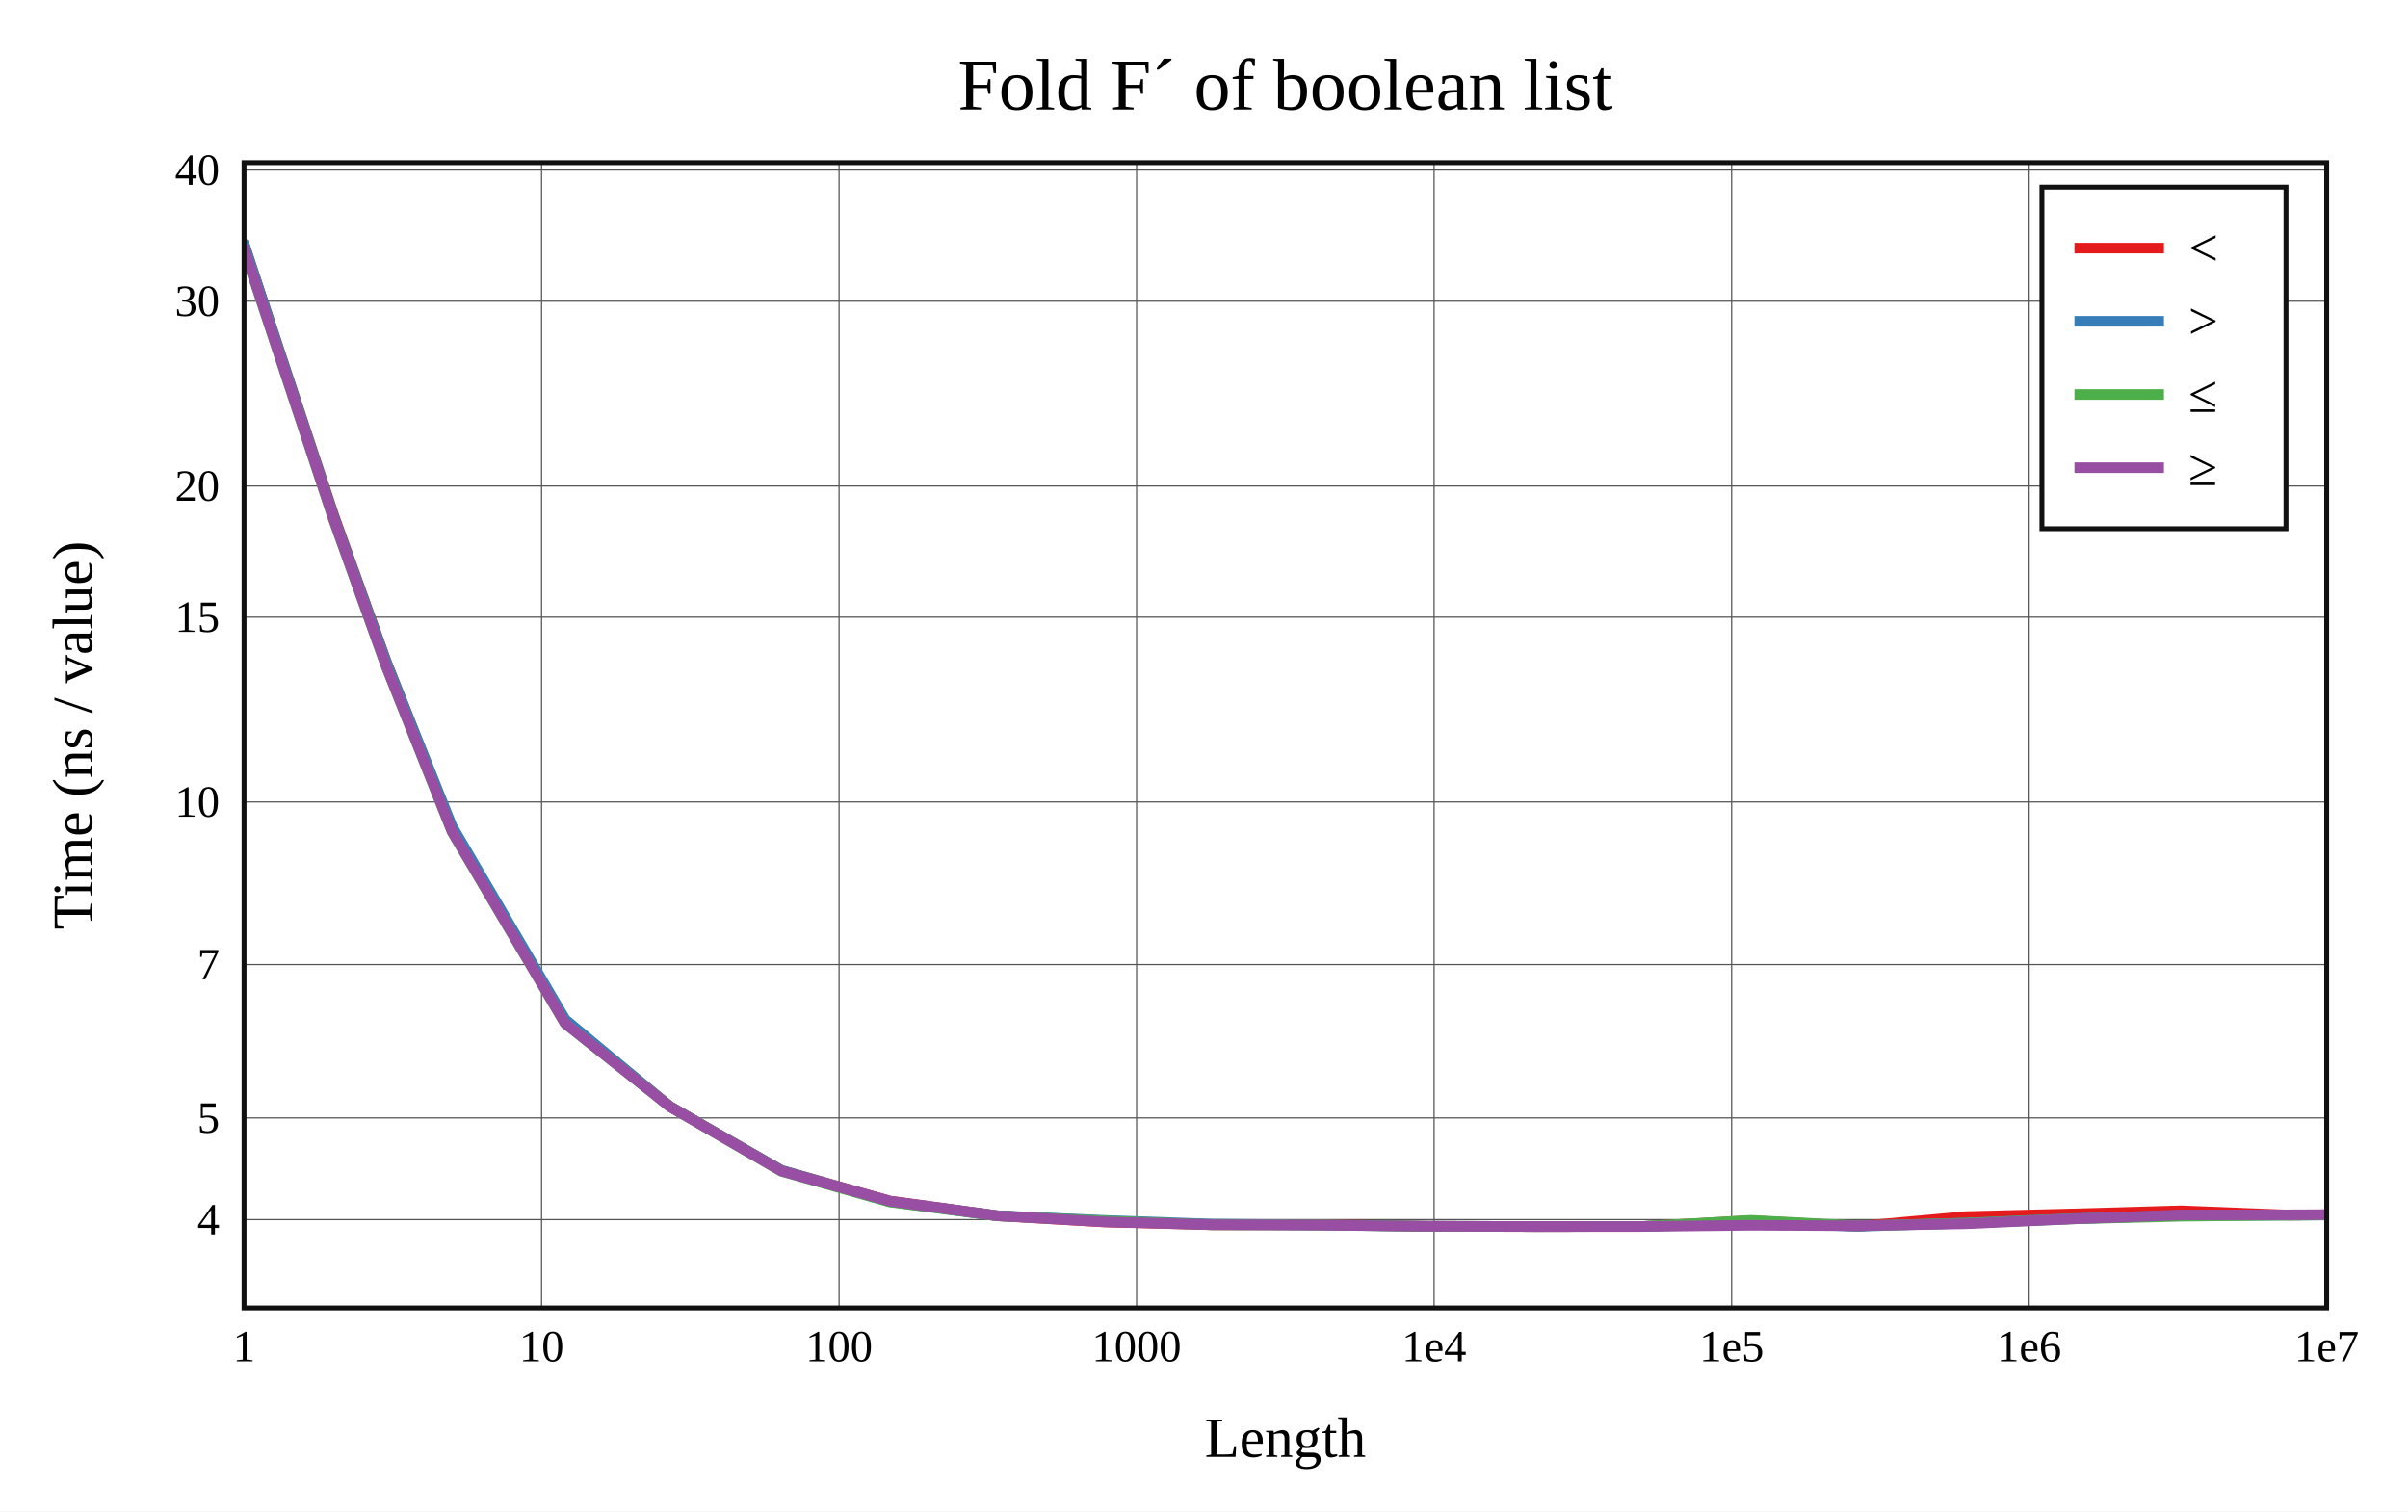
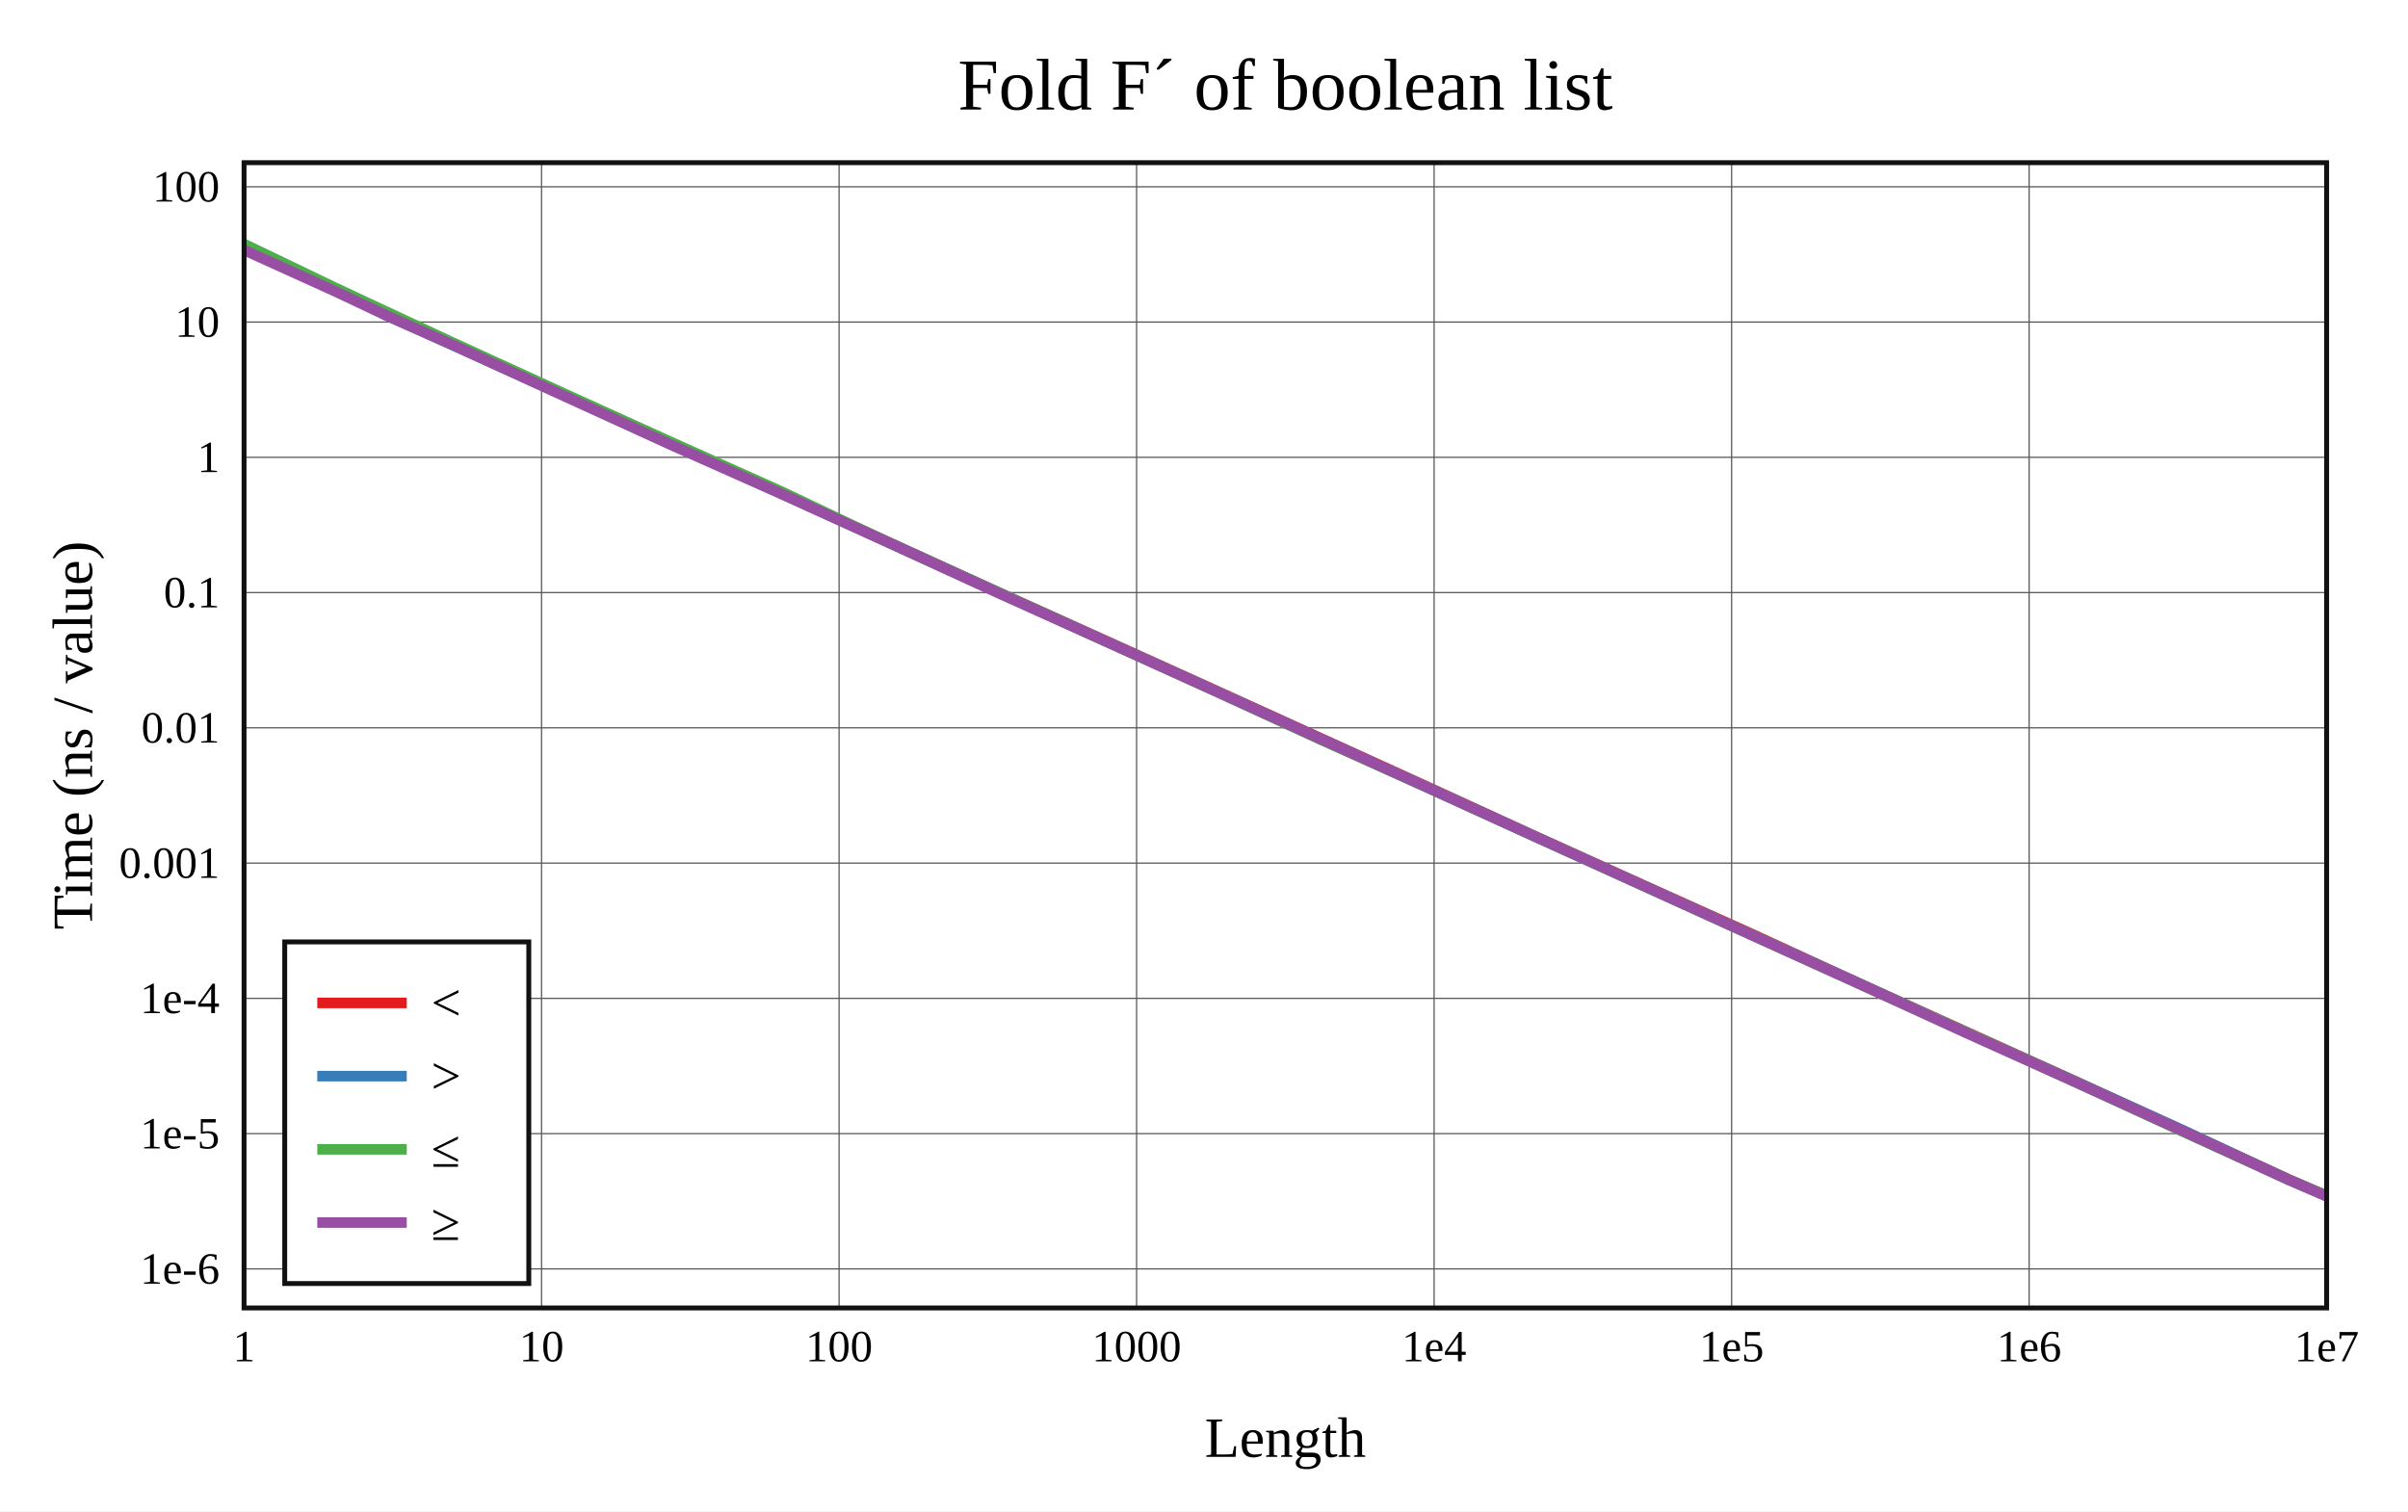
<svg xmlns="http://www.w3.org/2000/svg" viewBox="-60 -40 592 371.6" height="557.4" width="888">
  <g stroke-width="2.6" font-size="14px" text-anchor="middle">
    <defs>
      <clipPath id="clip">
        <rect x="0" y="0" width="512" height="281.6" />
      </clipPath>
    </defs>
    <rect fill="white" x="-60" y="-40" width="592" height="371.6" />
    <text dy="0.33em" font-size="18px" x="256" y="-19">Fold F´ of boolean list</text>
    <text dy="0.33em" x="256" y="313.6">Length</text>
    <text dy="0.33em" transform="rotate(-90)" x="-140.8" y="-42">Time (ns / value)</text>
    <g stroke-width="0.3" stroke="#555">
      <path d="M73.143 0v281.6" />
      <path d="M146.286 0v281.6" />
      <path d="M219.429 0v281.6" />
      <path d="M292.571 0v281.6" />
      <path d="M365.714 0v281.6" />
      <path d="M438.857 0v281.6" />
-       <path d="M0 259.885h512" />
-       <path d="M0 234.875h512" />
-       <path d="M0 197.164h512" />
-       <path d="M0 157.188h512" />
-       <path d="M0 111.744h512" />
-       <path d="M0 79.501h512" />
-       <path d="M0 34.057h512" />
-       <path d="M0 1.813h512" />
+       <path d="M0 272.002h512" />
+       <path d="M0 238.743h512" />
+       <path d="M0 205.483h512" />
+       <path d="M0 172.223h512" />
+       <path d="M0 138.964h512" />
+       <path d="M0 105.704h512" />
+       <path d="M0 72.445h512" />
+       <path d="M0 39.185h512" />
+       <path d="M0 5.926h512" />
    </g>
    <g font-size="11px">
      <text dy="0.33em" x="0" y="291.1">1</text>
      <text dy="0.33em" x="73.143" y="291.1">10</text>
      <text dy="0.33em" x="146.286" y="291.1">100</text>
      <text dy="0.33em" x="219.429" y="291.1">1000</text>
      <text dy="0.33em" x="292.571" y="291.1">1e4</text>
      <text dy="0.33em" x="365.714" y="291.1">1e5</text>
      <text dy="0.33em" x="438.857" y="291.1">1e6</text>
      <text dy="0.33em" x="512" y="291.1">1e7</text>
      <g text-anchor="end">
-         <text dy="0.33em" x="-6" y="259.885">4</text>
-         <text dy="0.33em" x="-6" y="234.875">5</text>
-         <text dy="0.33em" x="-6" y="197.164">7</text>
-         <text dy="0.33em" x="-6" y="157.188">10</text>
-         <text dy="0.33em" x="-6" y="111.744">15</text>
-         <text dy="0.33em" x="-6" y="79.501">20</text>
-         <text dy="0.33em" x="-6" y="34.057">30</text>
-         <text dy="0.33em" x="-6" y="1.813">40</text>
+         <text dy="0.33em" x="-6" y="272.002">1e-6</text>
+         <text dy="0.33em" x="-6" y="238.743">1e-5</text>
+         <text dy="0.33em" x="-6" y="205.483">1e-4</text>
+         <text dy="0.33em" x="-6" y="172.223">0.001</text>
+         <text dy="0.33em" x="-6" y="138.964">0.01</text>
+         <text dy="0.33em" x="-6" y="105.704">0.1</text>
+         <text dy="0.33em" x="-6" y="72.445">1</text>
+         <text dy="0.33em" x="-6" y="39.185">10</text>
+         <text dy="0.33em" x="-6" y="5.926">100</text>
      </g>
    </g>
    <g clip-path="url(#clip)" fill="none" stroke-linecap="round" stroke-linejoin="round">
-       <path stroke="#e41a1c" d="M0 20L22.018 86.603L34.898 122.51L51.125 163.547L78.934 211.042L104.694 232.072L132.109 247.776L158.739 255.313L185.16 258.926L211.658 260.47L238.118 261.147L264.573 261.12L291.036 261.517L317.493 261.6L343.951 261.575L370.409 260.13L396.867 261.535L423.325 259.149L449.783 258.476L476.241 257.721L502.698 258.772L529.156 258.555" />
-       <path stroke="#377eb8" d="M0 20L22.018 87.032L34.898 122.66L51.125 163.139L78.934 210.652L104.694 232.059L132.109 247.778L158.739 255.449L185.16 258.932L211.658 260.084L238.118 260.985L264.573 261.208L291.036 261.51L317.493 261.584L343.951 261.566L370.409 260.75L396.867 261.527L423.325 260.715L449.783 259.631L476.241 258.875L502.698 258.779L529.156 258.665" />
-       <path stroke="#4daf4a" d="M0 21.198L22.018 87.801L34.898 123.715L51.125 164.508L78.934 211.652L104.694 232.071L132.109 248.001L158.739 255.544L185.16 258.96L211.658 260.208L238.118 261.155L264.573 261.207L291.036 261.532L317.493 261.577L343.951 261.562L370.409 260.056L396.867 261.395L423.325 260.752L449.783 259.704L476.241 259.051L502.698 258.787L529.156 258.61" />
-       <path stroke="#984ea3" d="M0 21.082L22.018 87.636L34.898 123.692L51.125 164.375L78.934 211.629L104.694 232.098L132.109 247.948L158.739 255.328L185.16 258.936L211.658 260.444L238.118 261.139L264.573 261.242L291.036 261.524L317.493 261.578L343.951 261.57L370.409 261.278L396.867 261.39L423.325 260.906L449.783 259.705L476.241 258.729L502.698 258.701L529.156 258.582" />
+       <path stroke="#e41a1c" d="M0 20.602L22.018 30.848L34.898 36.994L51.125 44.548L78.934 57.24L104.694 68.958L132.109 81.316L158.739 93.472L185.16 105.526L211.658 117.48L238.118 129.453L264.573 141.485L291.036 153.523L317.493 165.677L343.951 177.638L370.409 189.544L396.867 201.722L423.325 213.7L449.783 225.685L476.241 237.843L502.698 250.009L529.156 261.432" />
+       <path stroke="#377eb8" d="M0 20.944L22.018 31.044L34.898 37.513L51.125 44.782L78.934 57.391L104.694 69.114L132.109 81.413L158.739 93.509L185.16 105.537L211.658 117.606L238.118 129.569L264.573 141.645L291.036 153.674L317.493 165.764L343.951 177.759L370.409 189.755L396.867 201.715L423.325 213.832L449.783 225.725L476.241 237.708L502.698 250.089L529.156 261.36" />
+       <path stroke="#4daf4a" d="M0 20L22.018 30.583L34.898 36.606L51.125 44.164L78.934 56.892L104.694 68.577L132.109 80.867L158.739 93.523L185.16 105.557L211.658 117.595L238.118 129.622L264.573 141.817L291.036 153.685L317.493 165.709L343.951 177.764L370.409 189.794L396.867 201.804L423.325 213.79L449.783 225.856L476.241 238.053L502.698 250.102L529.156 261.334" />
+       <path stroke="#984ea3" d="M0 21.477L22.018 31.461L34.898 37.522L51.125 44.745L78.934 57.475L104.694 69.252L132.109 81.425L158.739 93.532L185.16 105.688L211.658 117.593L238.118 129.593L264.573 141.652L291.036 153.661L317.493 165.723L343.951 177.736L370.409 189.793L396.867 201.788L423.325 213.938L449.783 225.851L476.241 237.898L502.698 250.114L529.156 261.6" />
    </g>
    <rect stroke-width="1.2" stroke="#111" fill="none" x="0" y="0" width="512" height="281.6" />
-     <g transform="translate(442,6)" text-anchor="start" font-size="13px">
+     <g transform="translate(10,191.6)" text-anchor="start" font-size="13px">
      <rect stroke-width="1.2" stroke="#111" fill="white" x="0" y="0" width="60" height="84" />
      <path stroke="#e41a1c" d="M8 15h22" />
      <path stroke="#377eb8" d="M8 33h22" />
      <path stroke="#4daf4a" d="M8 51h22" />
      <path stroke="#984ea3" d="M8 69h22" />
      <text dy="0.33em" x="36" y="15">&lt;</text>
      <text dy="0.33em" x="36" y="33">&gt;</text>
      <text dy="0.33em" x="36" y="51">≤</text>
      <text dy="0.33em" x="36" y="69">≥</text>
    </g>
  </g>
</svg>
